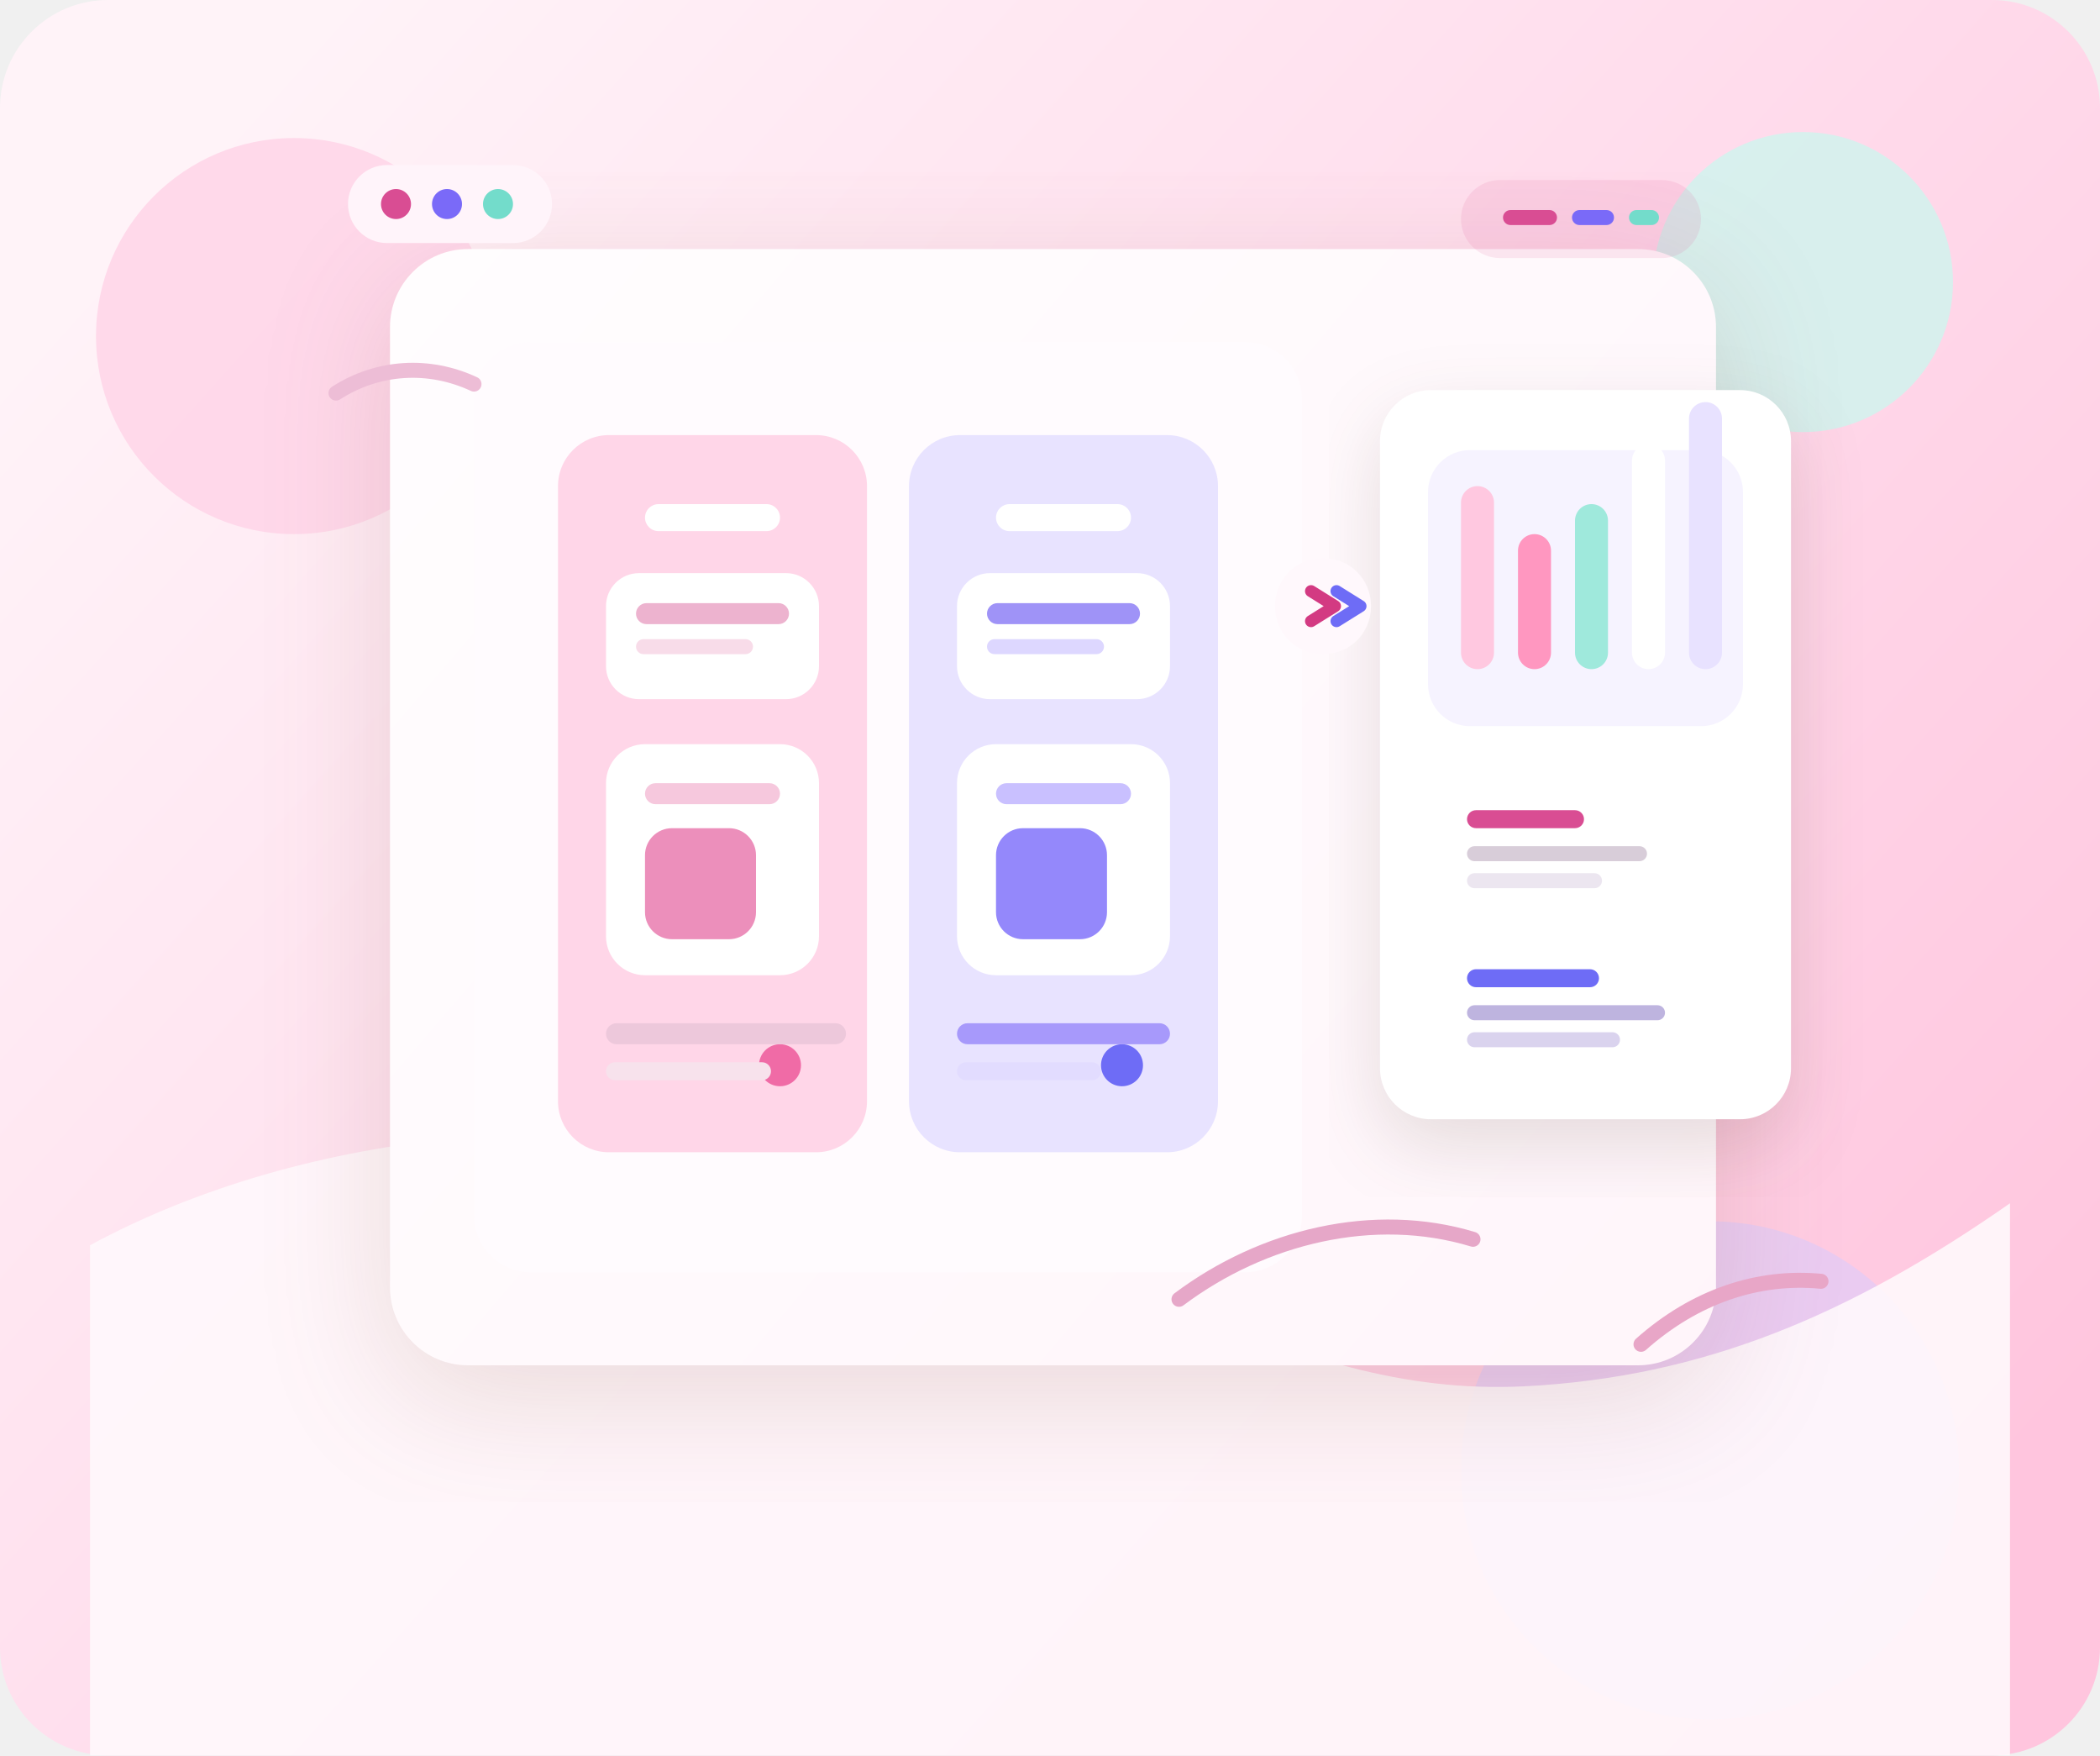
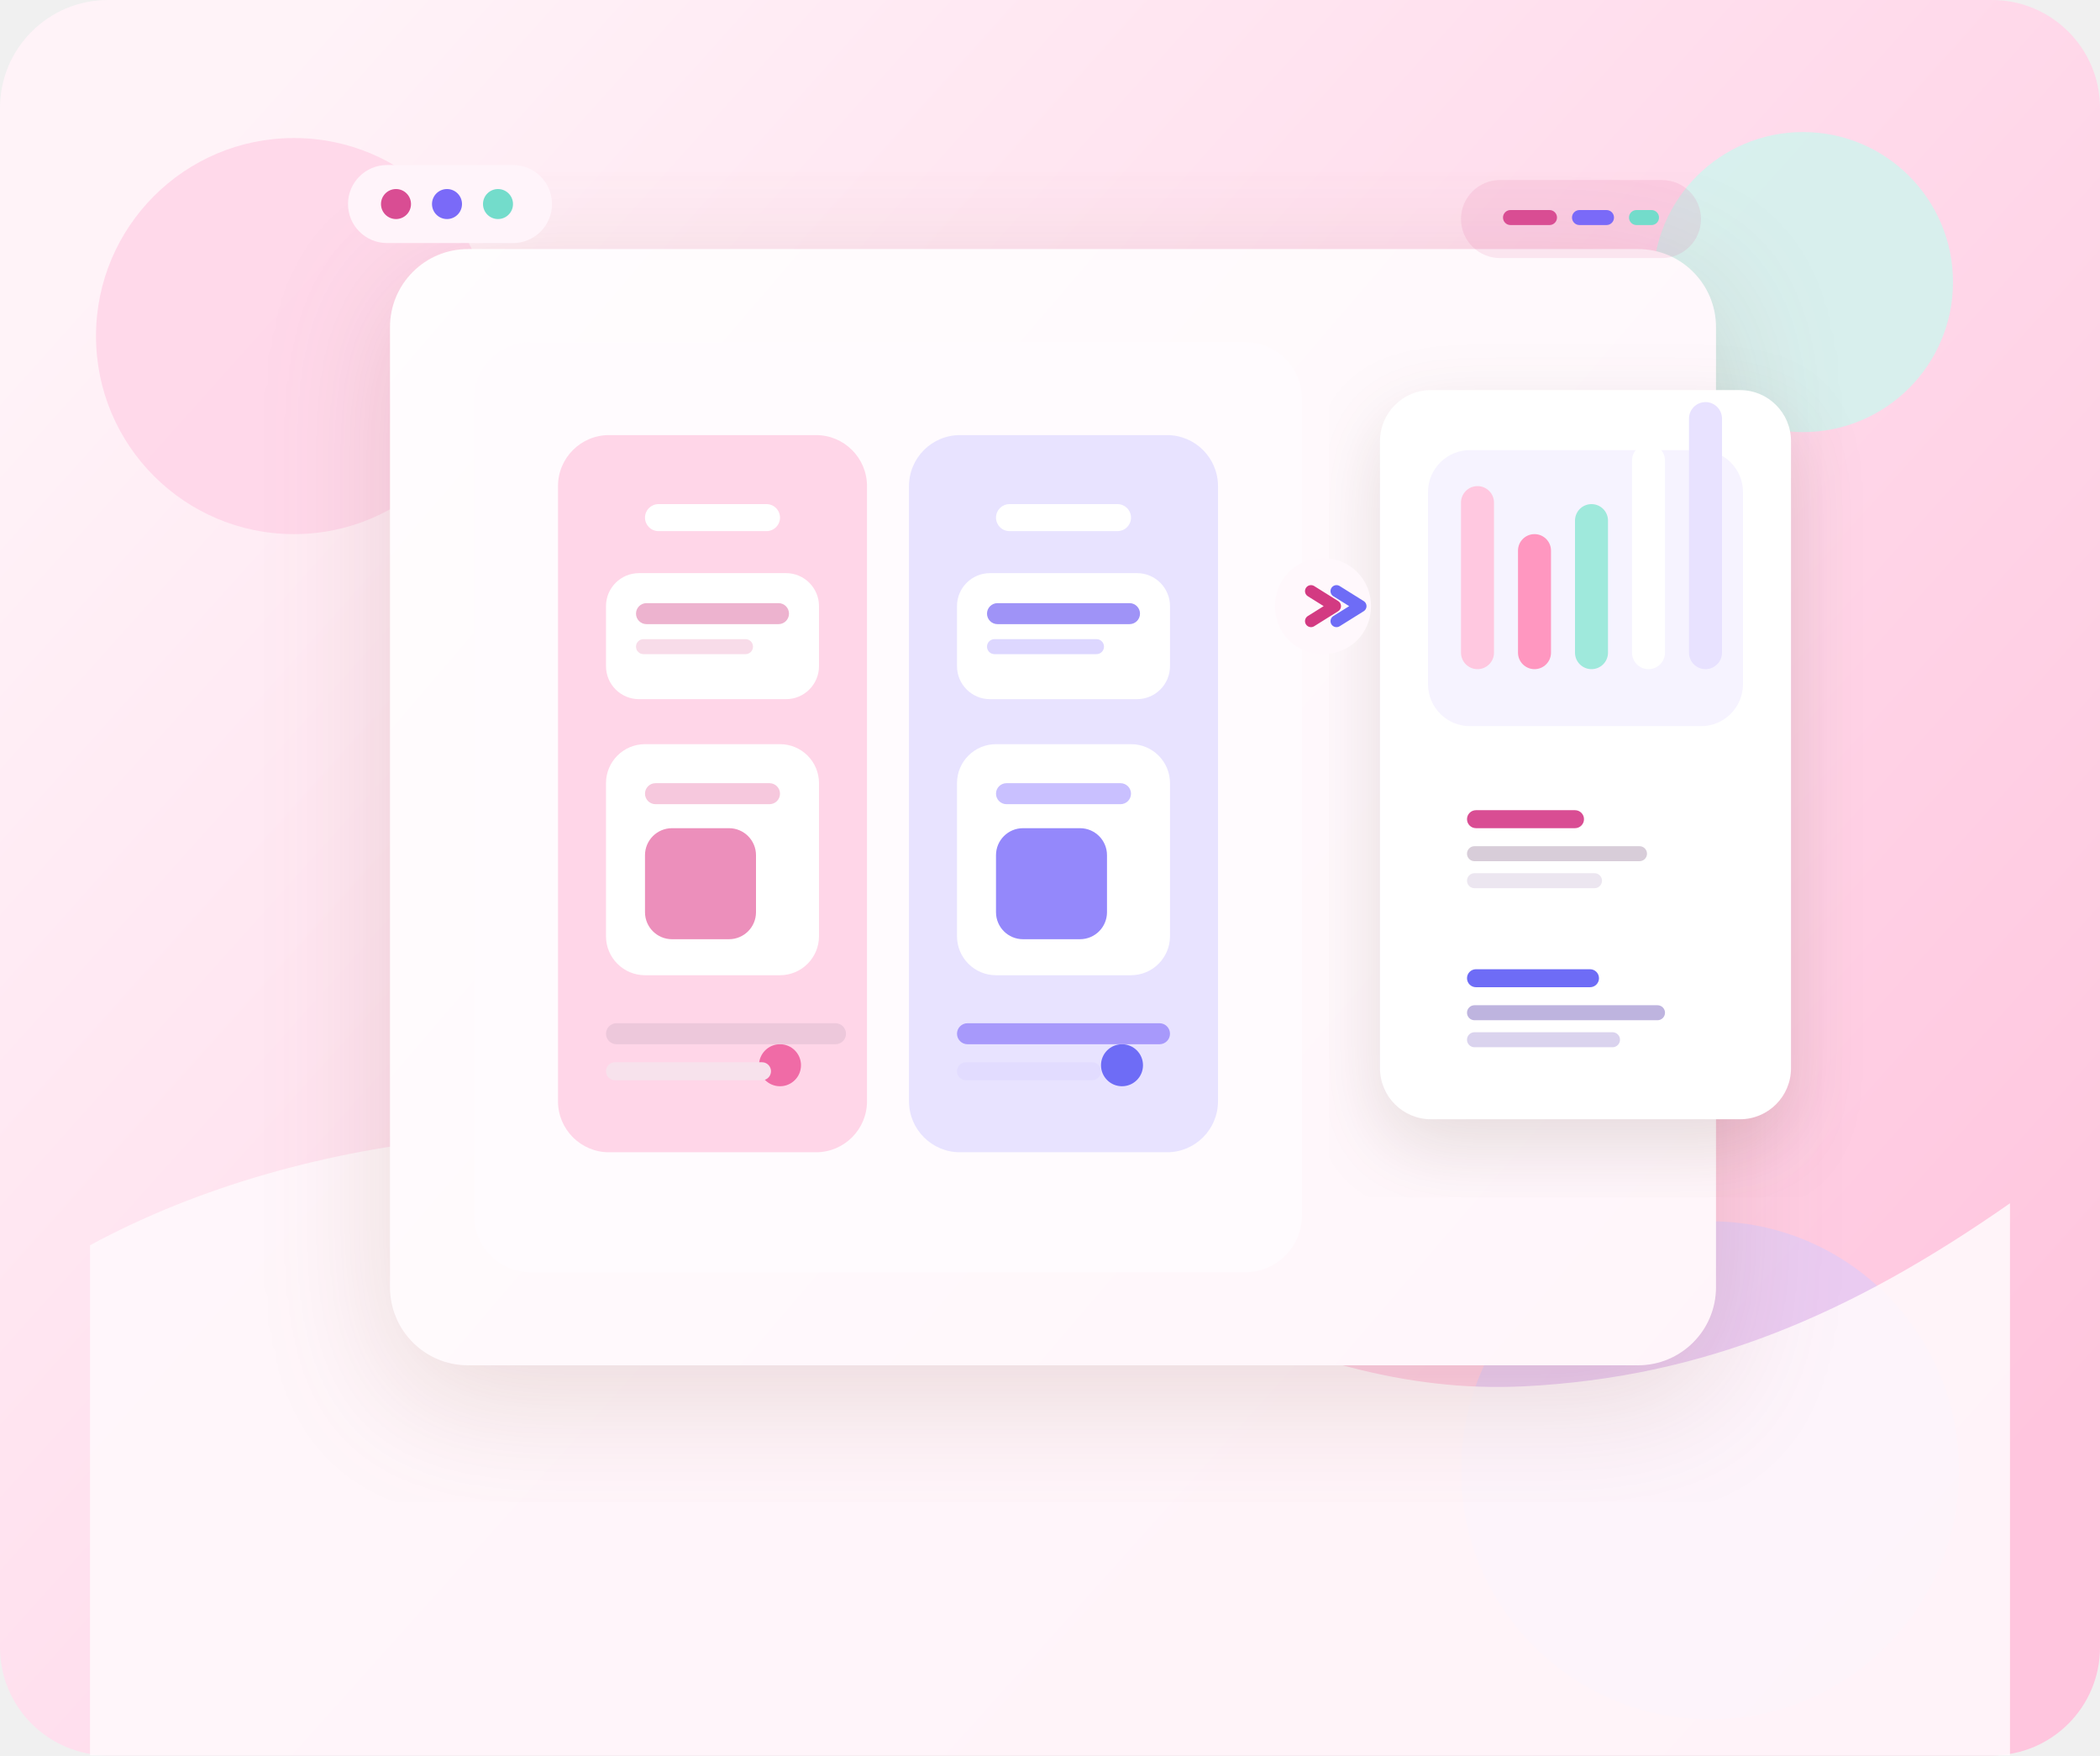
<svg xmlns="http://www.w3.org/2000/svg" width="1400" height="1170" viewBox="0 0 1400 1170" fill="none">
  <defs>
    <linearGradient id="bg" x1="138" y1="92" x2="1248" y2="1088" gradientUnits="userSpaceOnUse">
      <stop stop-color="#FFF3F8" />
      <stop offset="0.5" stop-color="#FFDCEC" />
      <stop offset="1" stop-color="#FFC5DE" />
    </linearGradient>
    <linearGradient id="board" x1="244" y1="158" x2="1160" y2="942" gradientUnits="userSpaceOnUse">
      <stop stop-color="#FFFDFE" />
      <stop offset="1" stop-color="#FFF5FA" />
    </linearGradient>
    <filter id="shadowLg" x="176" y="115" width="1052" height="886" filterUnits="userSpaceOnUse" color-interpolation-filters="sRGB">
      <feFlood flood-opacity="0" result="BackgroundImageFix" />
      <feColorMatrix in="SourceAlpha" type="matrix" values="0 0 0 0 0 0 0 0 0 0 0 0 0 0 0 0 0 0 127 0" result="hardAlpha" />
      <feOffset dy="22" />
      <feGaussianBlur stdDeviation="42" />
      <feColorMatrix type="matrix" values="0 0 0 0 0.506 0 0 0 0 0.275 0 0 0 0 0.212 0 0 0 0.16 0" />
      <feBlend mode="normal" in2="BackgroundImageFix" result="effect1_dropShadow_0_1" />
      <feBlend mode="normal" in="SourceGraphic" in2="effect1_dropShadow_0_1" result="shape" />
    </filter>
    <filter id="shadowMd" x="886" y="216" width="356" height="582" filterUnits="userSpaceOnUse" color-interpolation-filters="sRGB">
      <feFlood flood-opacity="0" result="BackgroundImageFix" />
      <feColorMatrix in="SourceAlpha" type="matrix" values="0 0 0 0 0 0 0 0 0 0 0 0 0 0 0 0 0 0 127 0" result="hardAlpha" />
      <feOffset dy="18" />
      <feGaussianBlur stdDeviation="24" />
      <feColorMatrix type="matrix" values="0 0 0 0 0.302 0 0 0 0 0.196 0 0 0 0 0.149 0 0 0 0.14 0" />
      <feBlend mode="normal" in2="BackgroundImageFix" result="effect1_dropShadow_0_1" />
      <feBlend mode="normal" in="SourceGraphic" in2="effect1_dropShadow_0_1" result="shape" />
    </filter>
  </defs>
  <rect width="1400" height="1170" rx="72" fill="url(#bg)" />
  <circle cx="196" cy="224" r="132" fill="#FFD6E9" fill-opacity="0.9" />
  <circle cx="1202" cy="188" r="100" fill="#CFF4EE" fill-opacity="0.82" />
  <circle cx="1140" cy="980" r="166" fill="#D7CCFF" fill-opacity="0.52" />
  <path d="M60 830C204 752 402 734 564 780C736 828 854 932 1016 924C1136 918 1234 876 1340 802V1170H60V830Z" fill="#FFF8FC" fill-opacity="0.9" />
  <g filter="url(#shadowLg)">
    <rect x="260" y="166" width="884" height="744" rx="52" fill="url(#board)" />
  </g>
  <rect x="316" y="228" width="552" height="620" rx="38" fill="#FFFBFE" />
  <rect x="372" y="290" width="206" height="478" rx="34" fill="#FFD6E8" />
  <rect x="606" y="290" width="206" height="478" rx="34" fill="#E8E3FF" />
  <rect x="430" y="336" width="90" height="18" rx="9" fill="#FFFFFF" />
  <rect x="664" y="336" width="90" height="18" rx="9" fill="#FFFFFF" />
  <rect x="404" y="382" width="142" height="84" rx="22" fill="#FFFFFF" />
  <rect x="638" y="382" width="142" height="84" rx="22" fill="#FFFFFF" />
  <rect x="424" y="402" width="102" height="14" rx="7" fill="#EDB3CF" />
  <rect x="424" y="426" width="78" height="10" rx="5" fill="#F8DCE9" />
  <rect x="658" y="402" width="102" height="14" rx="7" fill="#9F93F7" />
  <rect x="658" y="426" width="78" height="10" rx="5" fill="#DDD7FF" />
  <rect x="404" y="496" width="142" height="154" rx="26" fill="#FFFFFF" />
  <rect x="638" y="496" width="142" height="154" rx="26" fill="#FFFFFF" />
  <rect x="430" y="522" width="90" height="14" rx="7" fill="#F6C8DD" />
  <rect x="430" y="552" width="74" height="74" rx="18" fill="#EC8FBB" />
  <rect x="664" y="522" width="90" height="14" rx="7" fill="#C9C0FF" />
  <rect x="664" y="552" width="74" height="74" rx="18" fill="#9488FB" />
  <circle cx="520" cy="710" r="14" fill="#F06BA6" />
  <circle cx="748" cy="710" r="14" fill="#6E6CF6" />
  <rect x="404" y="682" width="160" height="14" rx="7" fill="#EDC8DB" />
  <rect x="638" y="682" width="142" height="14" rx="7" fill="#A799FB" />
  <rect x="404" y="708" width="110" height="12" rx="6" fill="#F7E2EC" />
  <rect x="638" y="708" width="96" height="12" rx="6" fill="#E2DCFF" />
  <g filter="url(#shadowMd)">
    <rect x="920" y="260" width="274" height="486" rx="34" fill="#FFFFFF" />
  </g>
  <rect x="952" y="300" width="210" height="184" rx="28" fill="#F6F3FF" />
  <rect x="974" y="324" width="22" height="122" rx="11" fill="#FFC8E0" />
  <rect x="1012" y="356" width="22" height="90" rx="11" fill="#FF97C0" />
  <rect x="1050" y="336" width="22" height="110" rx="11" fill="#9FE9DC" />
  <rect x="1088" y="296" width="22" height="150" rx="11" fill="#FFFFFF" />
  <rect x="1126" y="268" width="22" height="178" rx="11" fill="#E8E2FF" />
  <rect x="952" y="516" width="210" height="84" rx="24" fill="#FFFFFF" />
  <rect x="978" y="540" width="78" height="12" rx="6" fill="#D94D93" />
  <rect x="978" y="564" width="120" height="10" rx="5" fill="#D8CDD9" />
  <rect x="978" y="582" width="90" height="10" rx="5" fill="#ECE6F0" />
  <rect x="952" y="622" width="210" height="92" rx="24" fill="#FFFFFF" />
  <rect x="978" y="646" width="88" height="12" rx="6" fill="#6E6CF6" />
  <rect x="978" y="670" width="132" height="10" rx="5" fill="#BEB4DF" />
  <rect x="978" y="688" width="102" height="10" rx="5" fill="#DAD3EE" />
  <rect x="232" y="110" width="136" height="52" rx="26" fill="#FFF4FA" />
  <circle cx="264" cy="136" r="10" fill="#D94D93" />
  <circle cx="298" cy="136" r="10" fill="#7A6AF8" />
  <circle cx="332" cy="136" r="10" fill="#73DCCB" />
  <rect x="974" y="120" width="160" height="52" rx="26" fill="#D94D93" fill-opacity="0.12" />
  <rect x="1002" y="140" width="36" height="10" rx="5" fill="#D94D93" />
  <rect x="1048" y="140" width="28" height="10" rx="5" fill="#7A6AF8" />
  <rect x="1086" y="140" width="20" height="10" rx="5" fill="#73DCCB" />
  <path d="M882 372C900 372 914 386 914 404C914 422 900 436 882 436C864 436 850 422 850 404C850 386 864 372 882 372Z" fill="#FFF8FC" />
  <path d="M874 394L890 404L874 414" stroke="#D33A82" stroke-width="8" stroke-linecap="round" stroke-linejoin="round" />
  <path d="M891 394L907 404L891 414" stroke="#6E6CF6" stroke-width="8" stroke-linecap="round" stroke-linejoin="round" />
-   <path d="M786 866C842 824 916 806 982 826" stroke="#E6A7C8" stroke-width="10" stroke-linecap="round" />
-   <path d="M224 262C252 244 286 242 316 256" stroke="#EDBDD6" stroke-width="10" stroke-linecap="round" />
-   <path d="M1094 896C1130 864 1172 850 1214 854" stroke="#E8A6C7" stroke-width="10" stroke-linecap="round" />
</svg>
